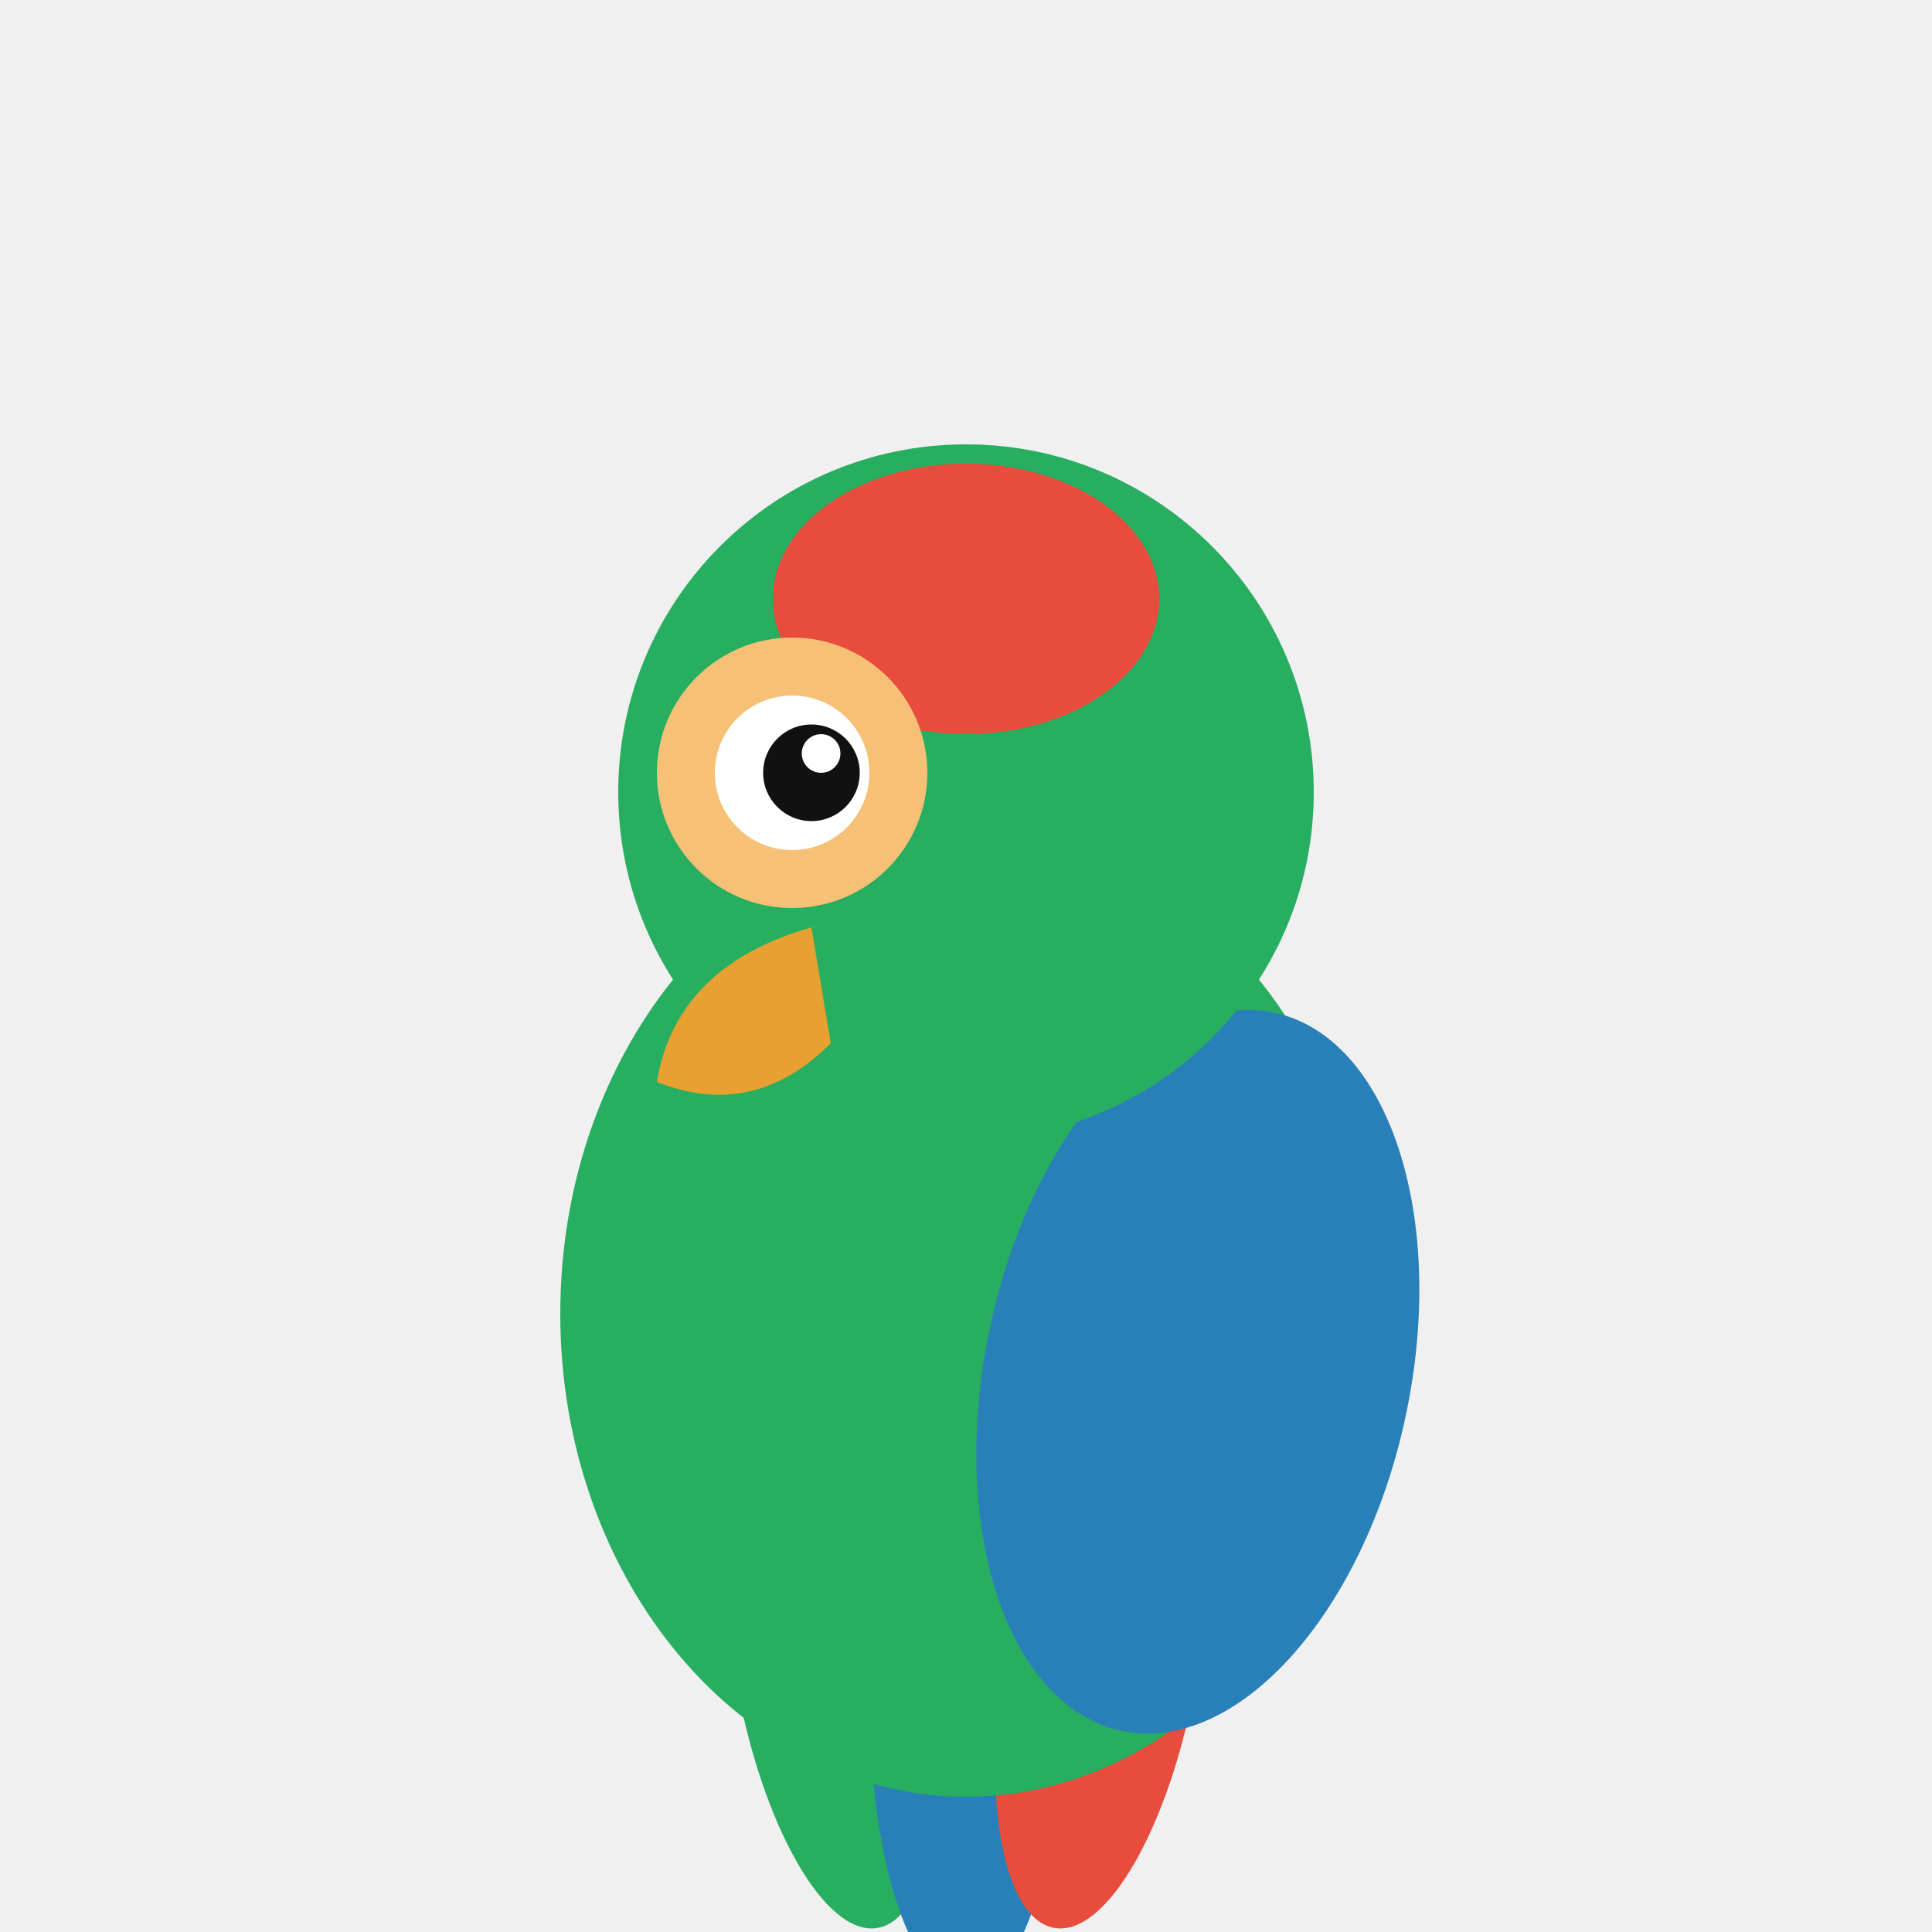
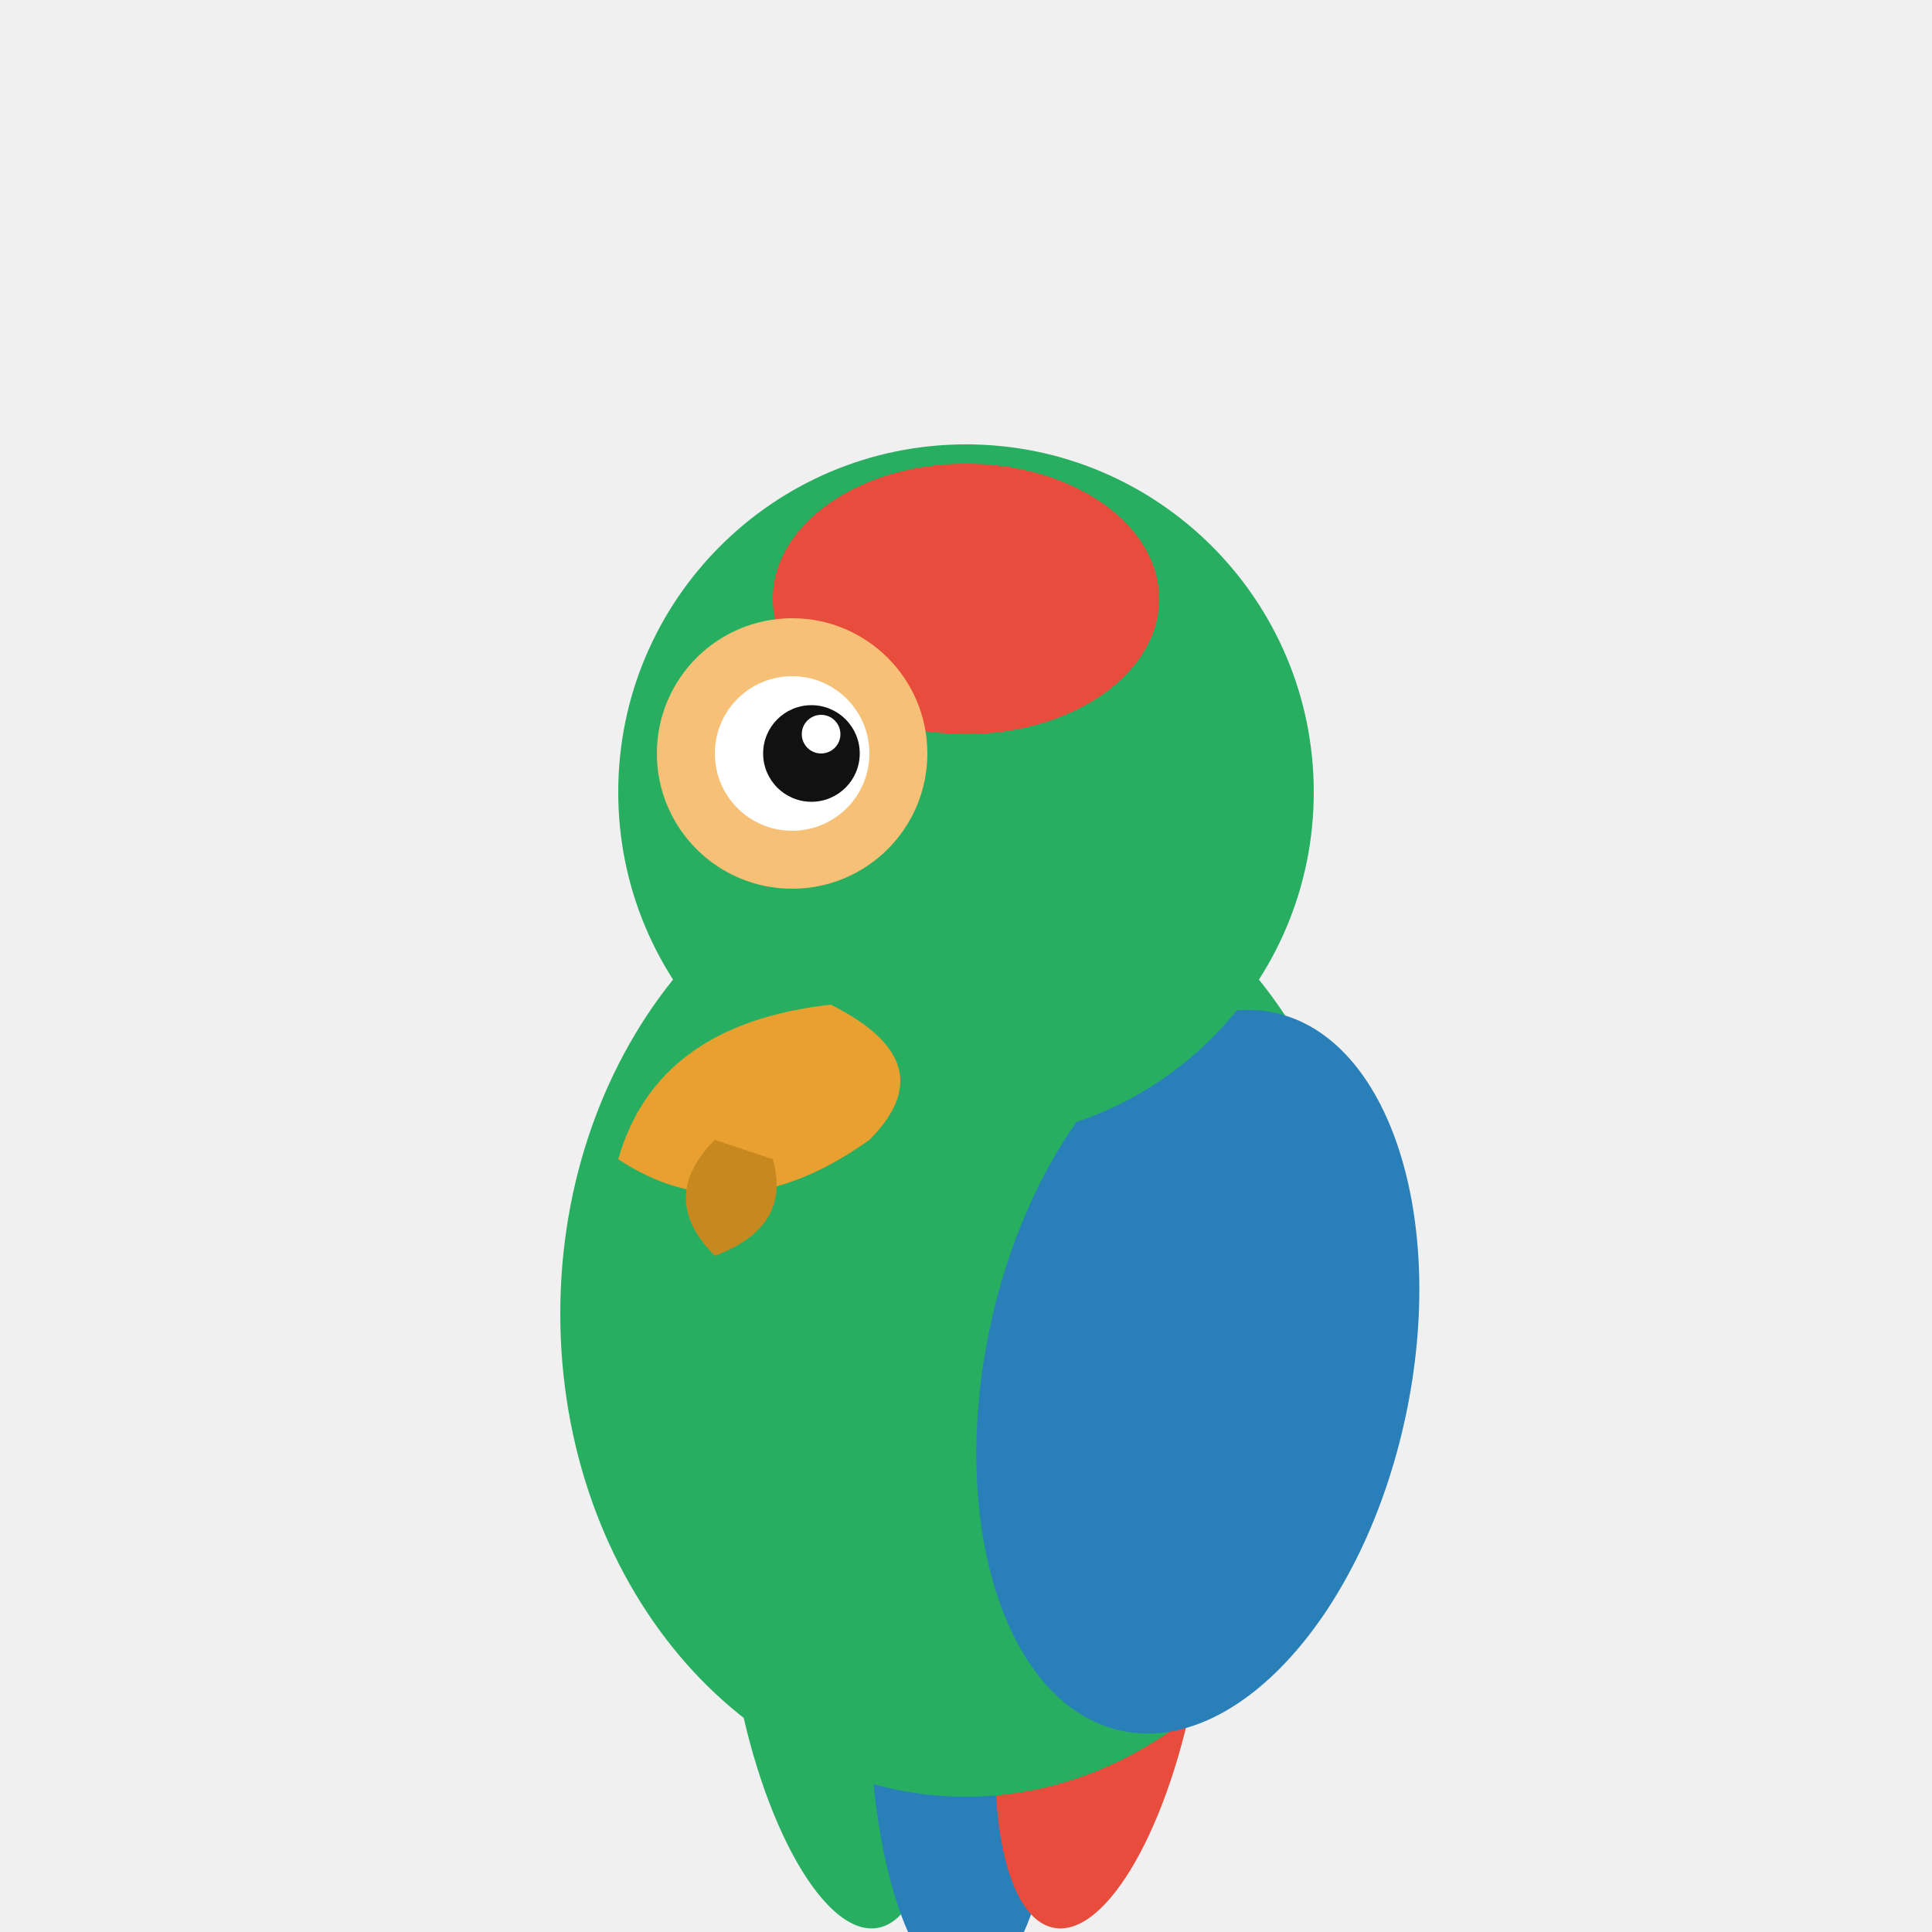
<svg xmlns="http://www.w3.org/2000/svg" viewBox="0 0 200 200" width="200" height="200">
  <ellipse cx="86" cy="172" rx="10" ry="28" fill="#27ae60" transform="rotate(-10 86 172)" />
  <ellipse cx="100" cy="176" rx="10" ry="30" fill="#2980b9" />
  <ellipse cx="114" cy="172" rx="10" ry="28" fill="#e74c3c" transform="rotate(10 114 172)" />
  <ellipse cx="100" cy="136" rx="42" ry="50" fill="#27ae60" />
  <ellipse cx="124" cy="142" rx="22" ry="38" fill="#2980b9" transform="rotate(12 124 142)" />
  <circle cx="100" cy="82" r="36" fill="#27ae60" />
  <ellipse cx="100" cy="62" rx="20" ry="14" fill="#e74c3c" />
-   <circle cx="82" cy="80" r="14" fill="#f6c177" />
-   <circle cx="82" cy="80" r="8" fill="#fff" />
-   <circle cx="84" cy="80" r="5" fill="#111" />
-   <circle cx="85" cy="78" r="2" fill="#fff" />
-   <path d="M84 96 Q70 100 68 112 Q78 116 86 108" fill="#e8a030" />
+   <circle cx="82" cy="78" r="14" fill="#f6c177" />
+   <circle cx="82" cy="78" r="8" fill="#fff" />
+   <circle cx="84" cy="78" r="5" fill="#111" />
+   <circle cx="85" cy="76" r="2" fill="#fff" />
+   <path d="M86,104 Q68,106 64,120 Q76,128 90,118 Q98,110 86,104Z" fill="#e8a030" />
+   <path d="M74,118 Q68,124 74,130 Q82,127 80,120" fill="#c88820" />
</svg>
